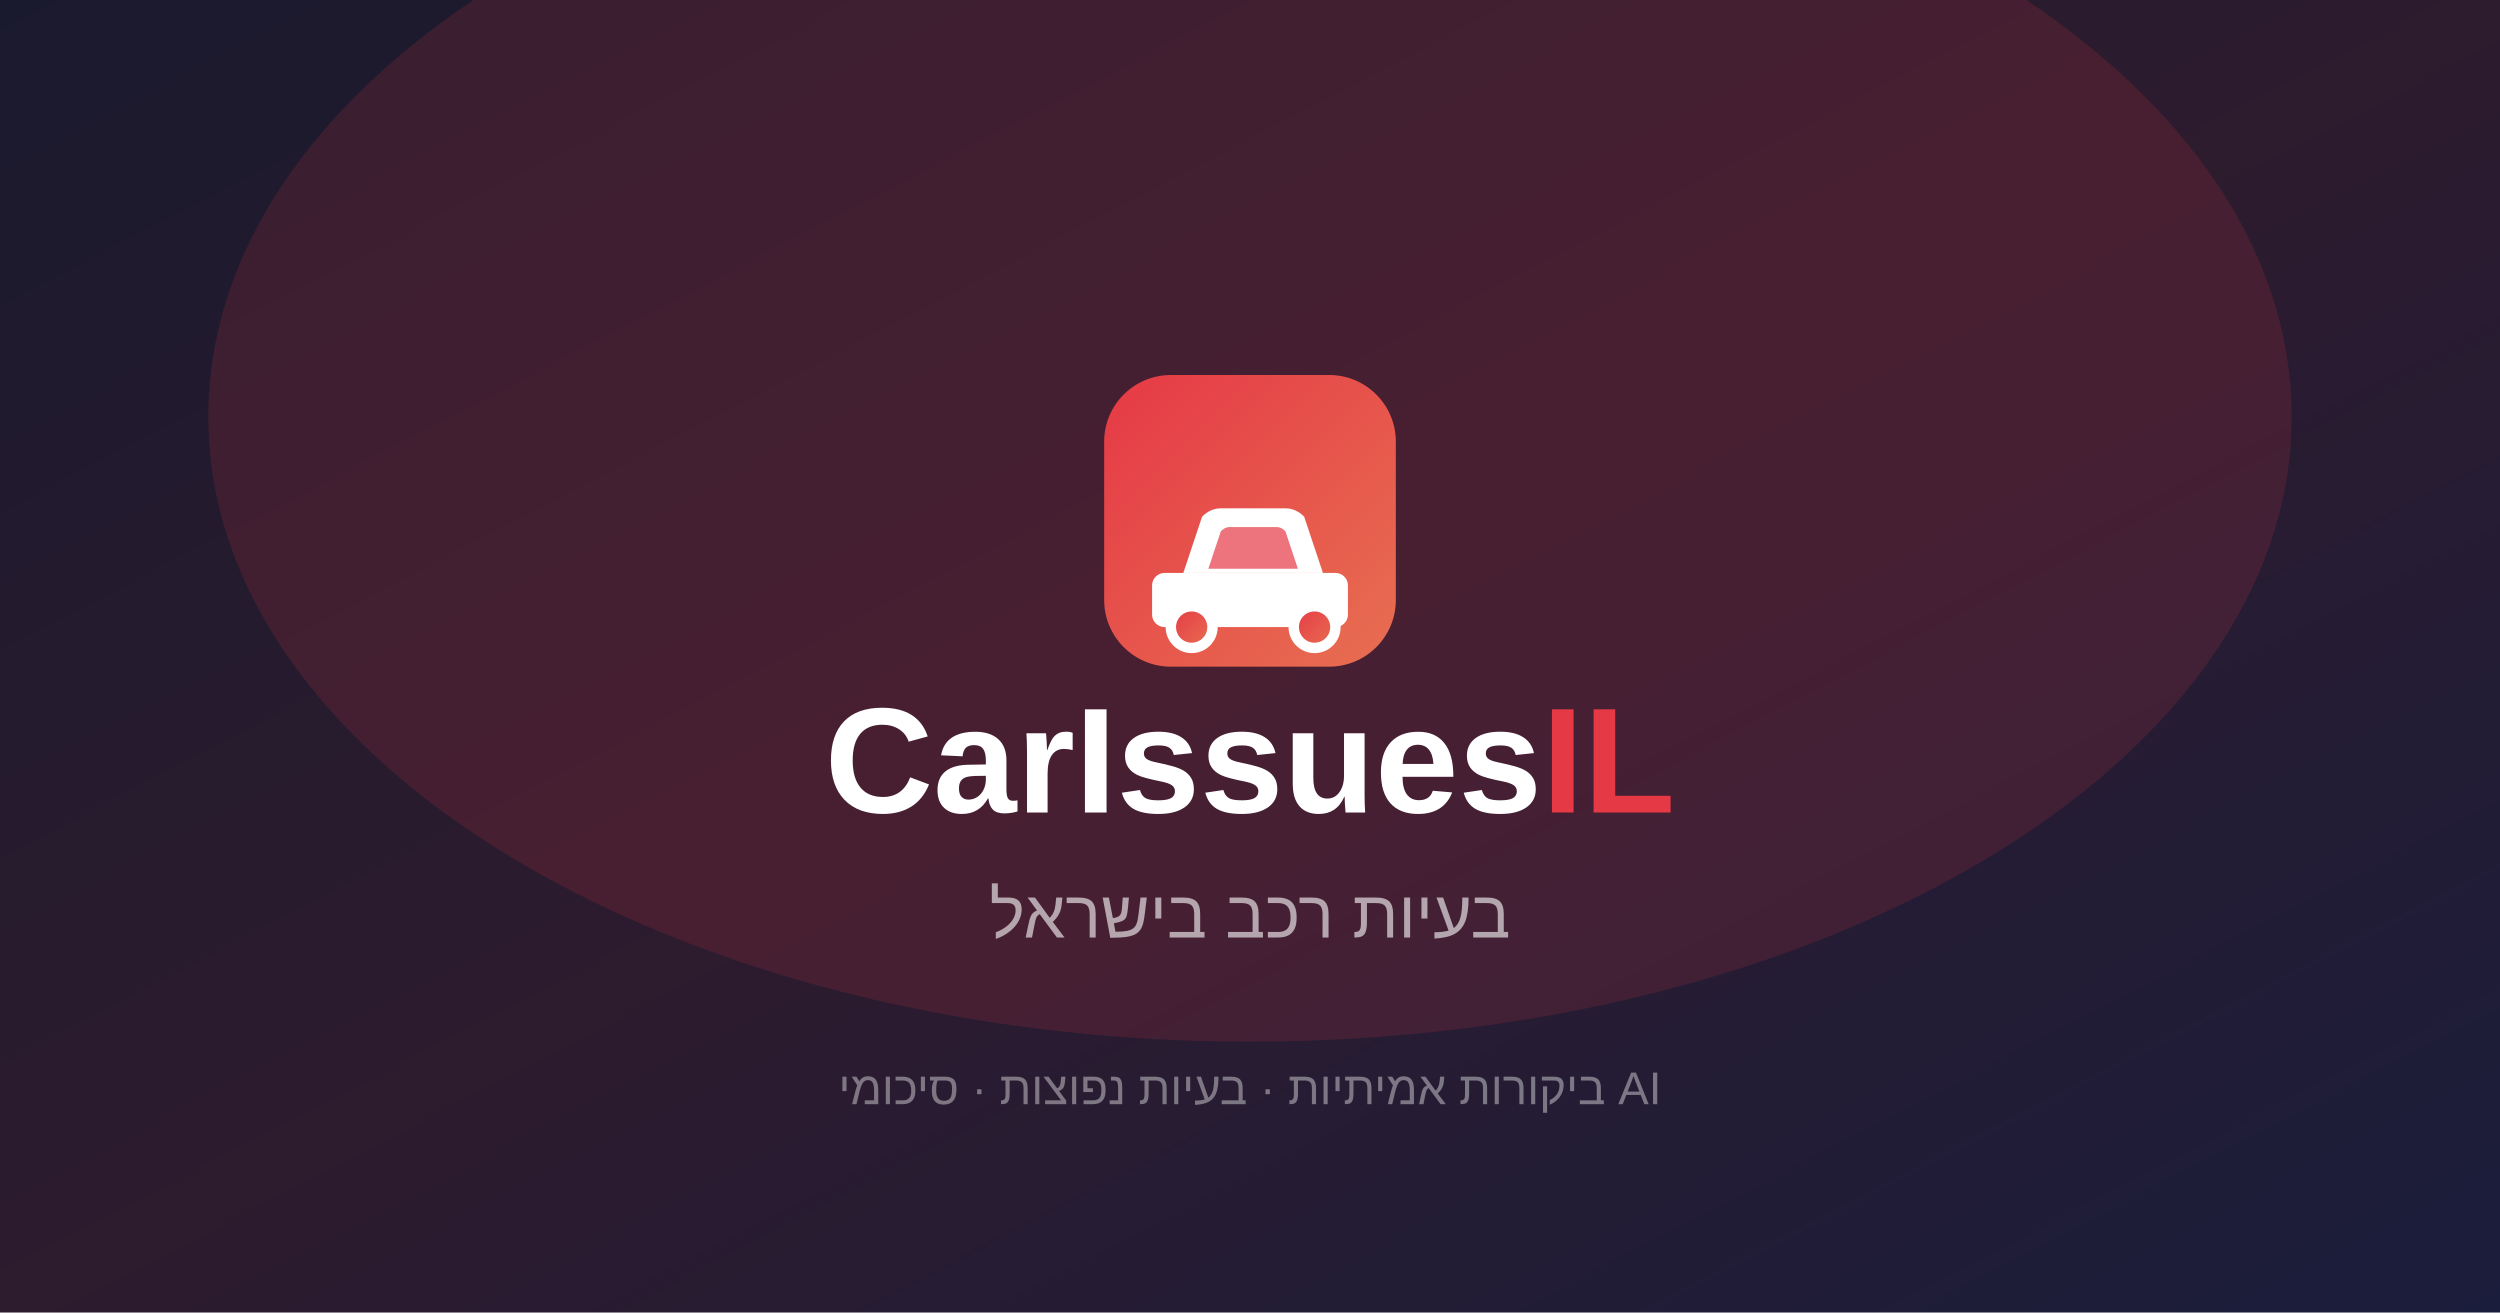
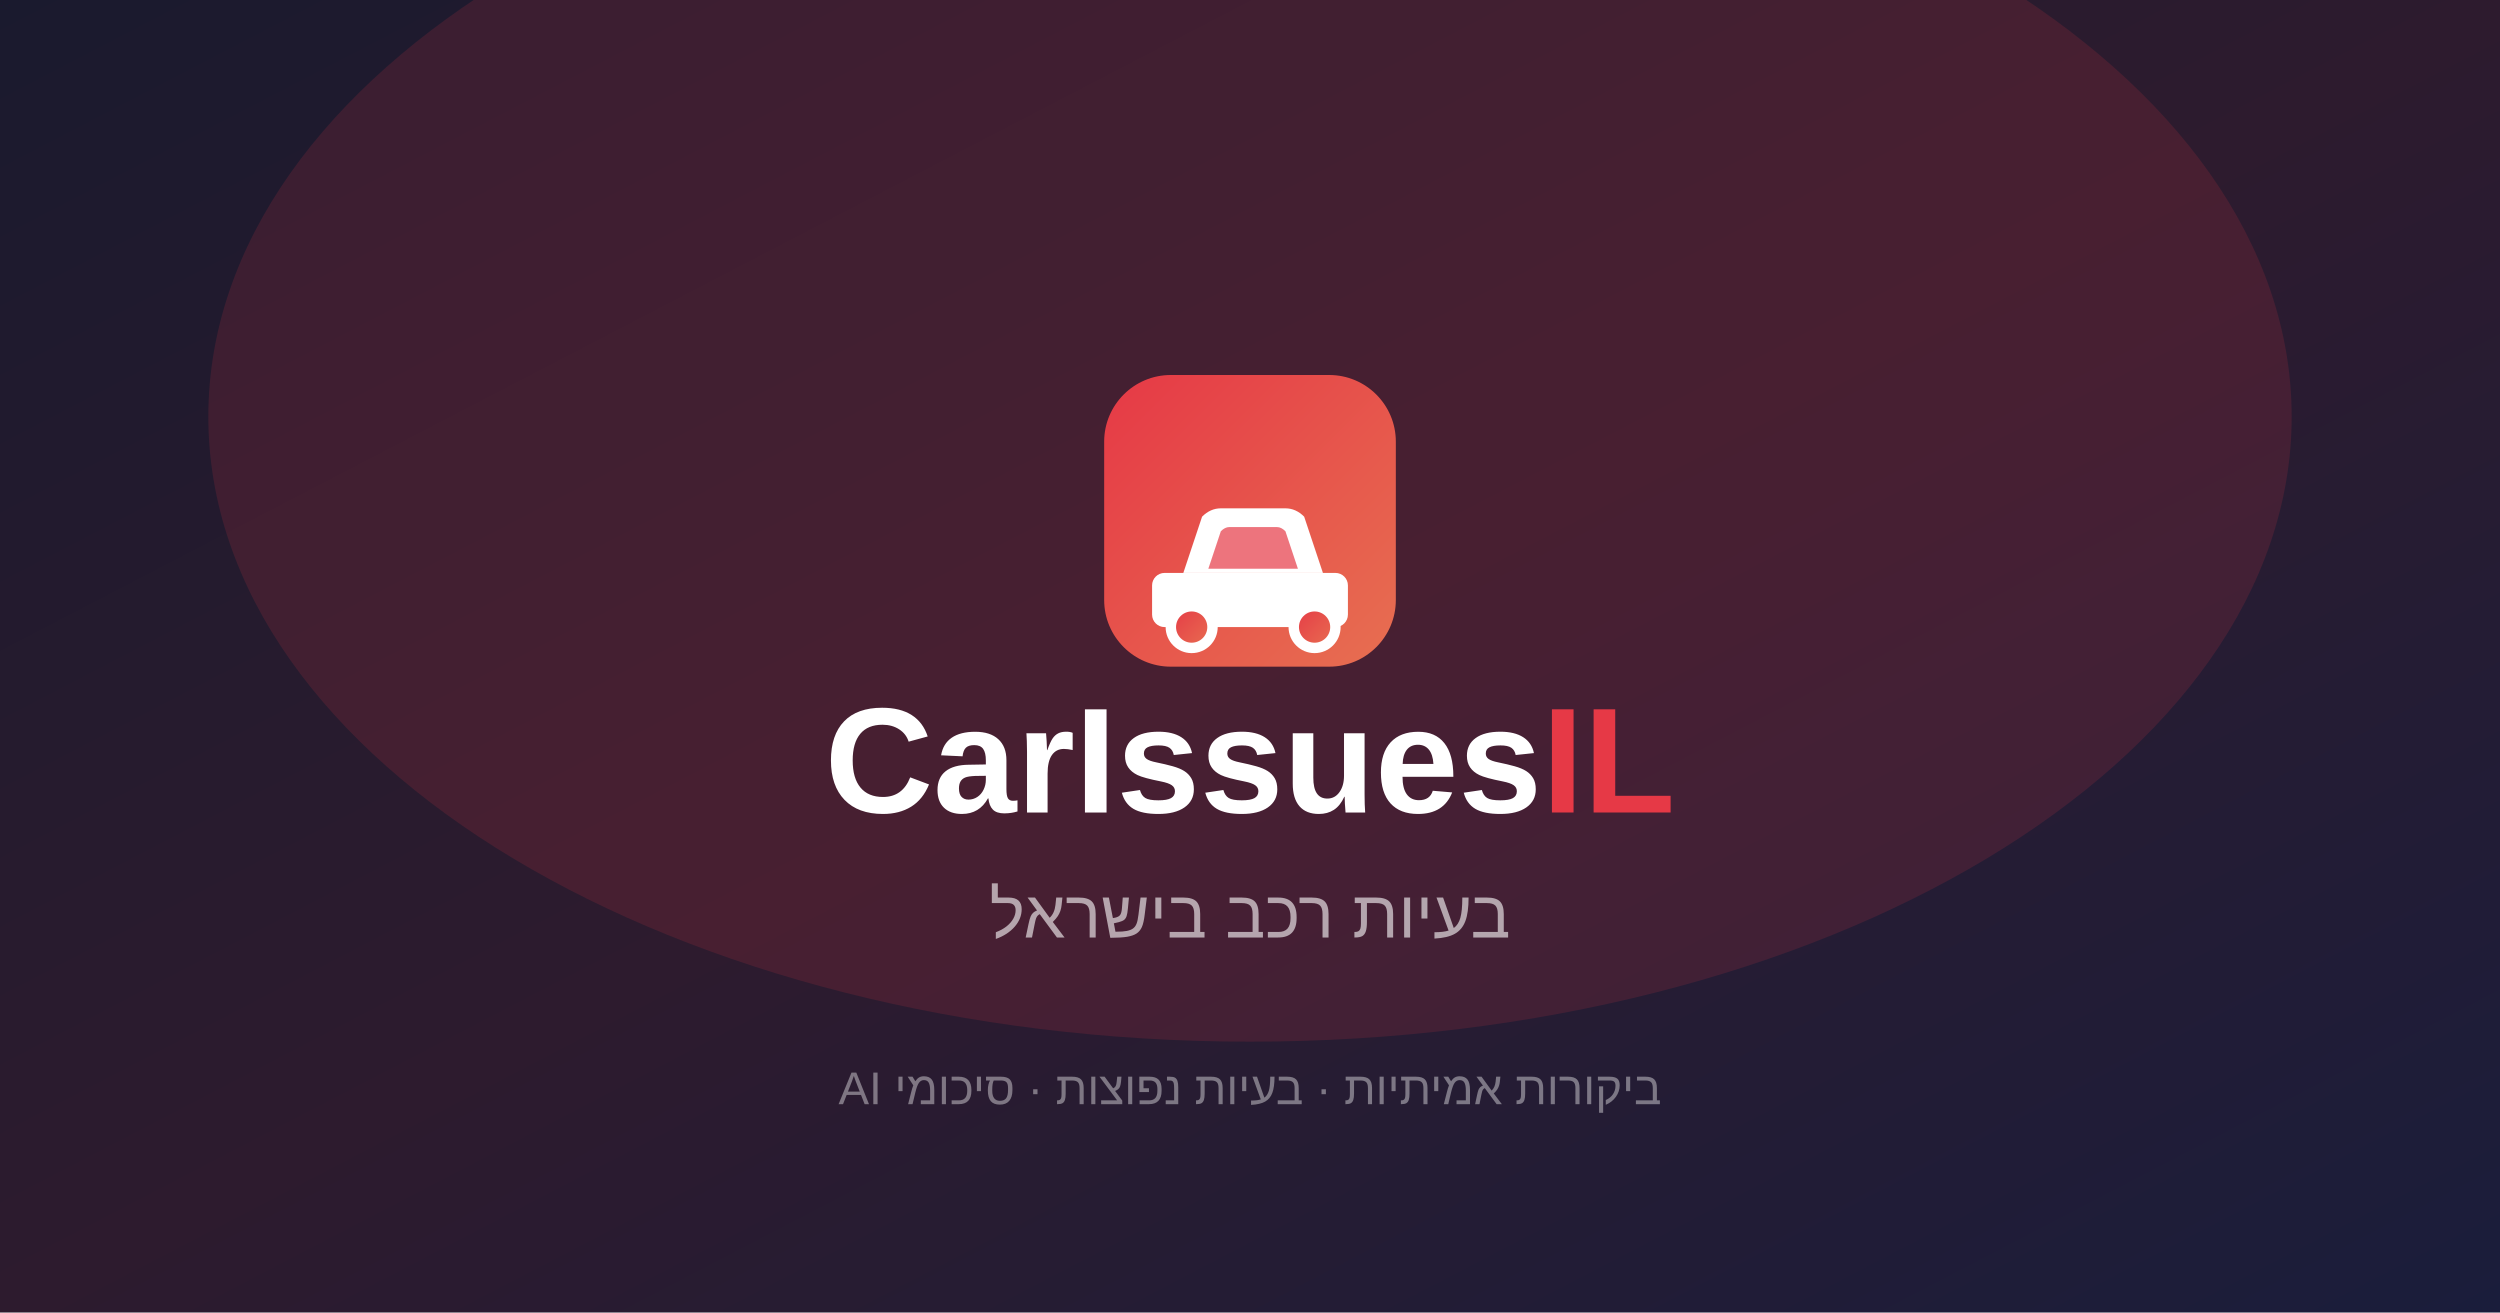
<svg xmlns="http://www.w3.org/2000/svg" width="1200" height="630" viewBox="0 0 1200 630">
  <defs>
    <linearGradient id="bg" x1="0" y1="0" x2="1" y2="1">
      <stop offset="0%" stop-color="#1a1a2e" />
      <stop offset="50%" stop-color="#2d1b2e" />
      <stop offset="100%" stop-color="#1a1d3b" />
    </linearGradient>
    <linearGradient id="red" x1="0" y1="0" x2="1" y2="1">
      <stop offset="0%" stop-color="#e63946" />
      <stop offset="100%" stop-color="#e76f51" />
    </linearGradient>
  </defs>
  <rect width="1200" height="630" fill="url(#bg)" />
  <ellipse cx="600" cy="200" rx="500" ry="300" fill="rgba(230,57,70,0.15)" />
  <rect x="530" y="180" width="140" height="140" rx="32" fill="url(#red)" />
  <rect x="553" y="275" width="94" height="26" rx="6" fill="white" />
  <path d="M568,275 L577,248 Q581,244 586,244 L617,244 Q622,244 626,248 L635,275 Z" fill="white" />
  <path d="M580,273 L586,255 Q588,253 590,253 L613,253 Q615,253 617,255 L623,273 Z" fill="rgba(230,57,70,0.7)" />
  <circle cx="572" cy="301" r="10" fill="url(#red)" stroke="white" stroke-width="5" />
  <circle cx="631" cy="301" r="10" fill="url(#red)" stroke="white" stroke-width="5" />
  <text x="600" y="390" text-anchor="middle" font-family="Arial, sans-serif" font-weight="900" font-size="72" fill="white">CarIssues<tspan fill="#e63946">IL</tspan>
  </text>
-   <text x="600" y="450" text-anchor="middle" font-family="Arial, sans-serif" font-size="32" fill="rgba(255,255,255,0.6)">בעיות רכב בישראל</text>
-   <text x="600" y="530" text-anchor="middle" font-family="Arial, sans-serif" font-size="22" fill="rgba(255,255,255,0.4)">ביקורות אמיתיות · בעיות נפוצות · סיכומי AI</text>
+   <text x="600" y="450" text-anchor="middle" font-family="Arial, sans-serif" font-size="32" fill="rgba(255,255,255,0.6)" direction="rtl">בעיות רכב בישראל</text>
+   <text x="600" y="530" text-anchor="middle" font-family="Arial, sans-serif" font-size="22" fill="rgba(255,255,255,0.4)" direction="rtl">ביקורות אמיתיות · בעיות נפוצות · סיכומי AI</text>
</svg>
